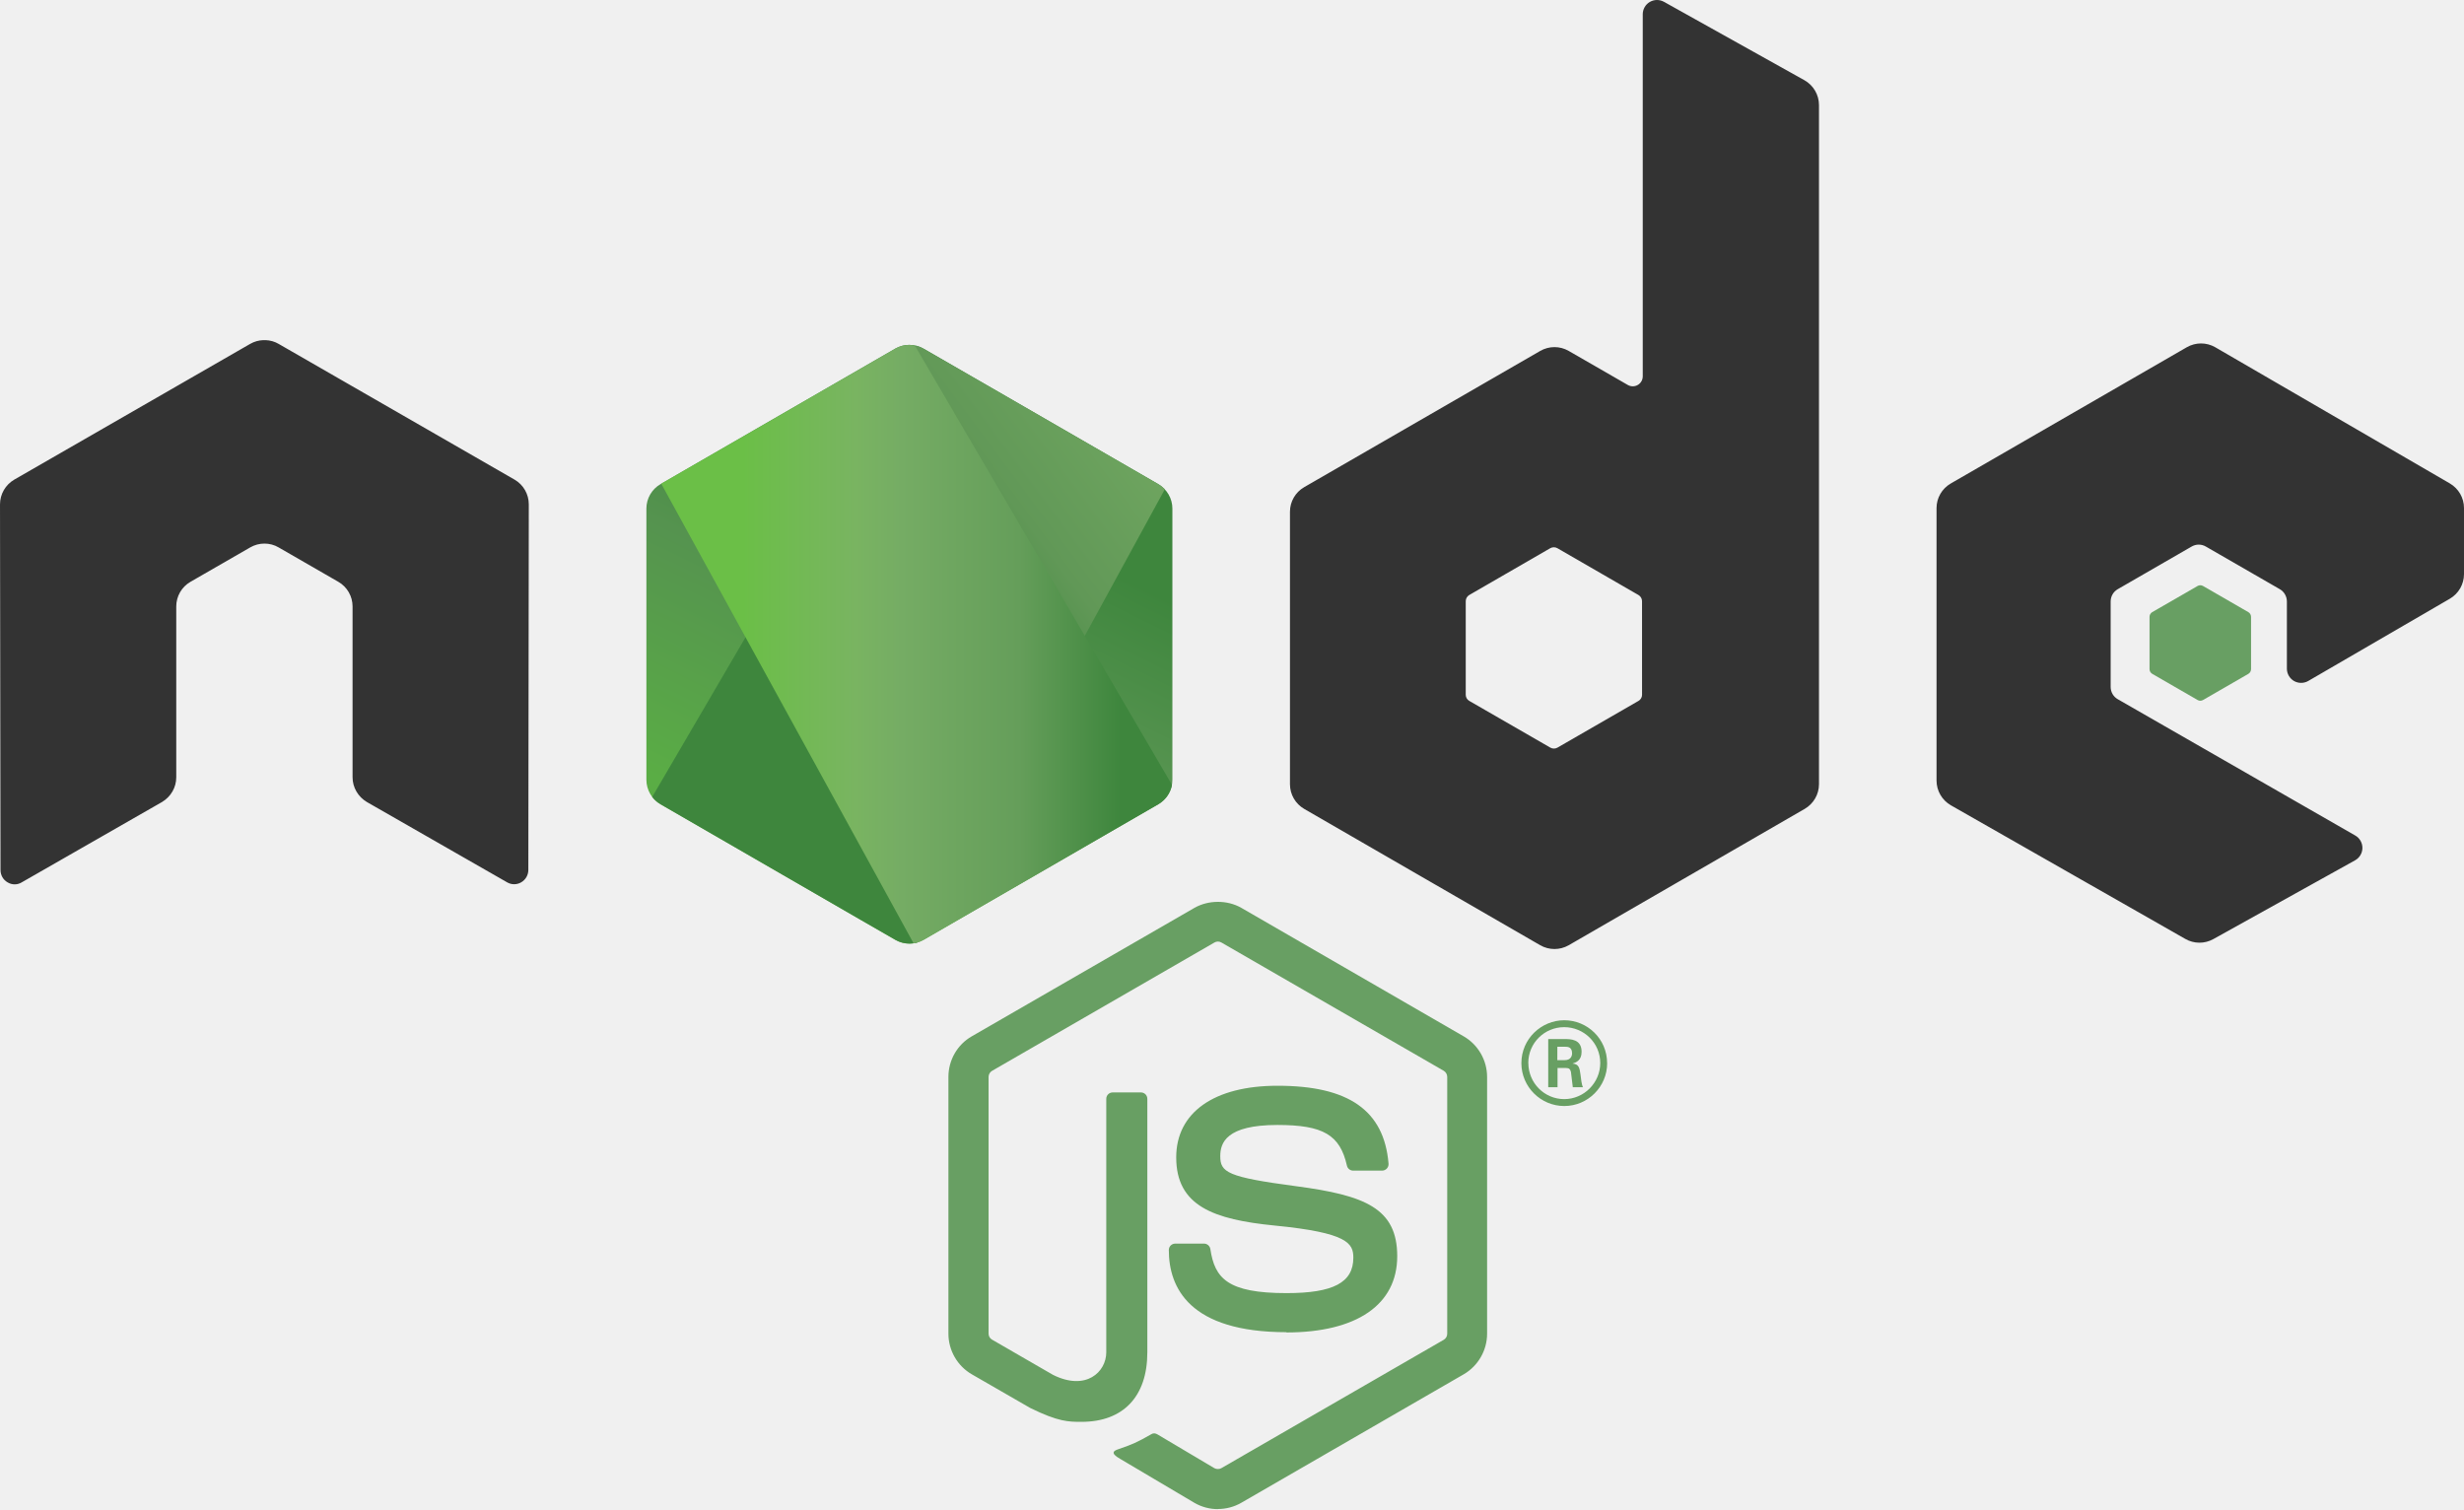
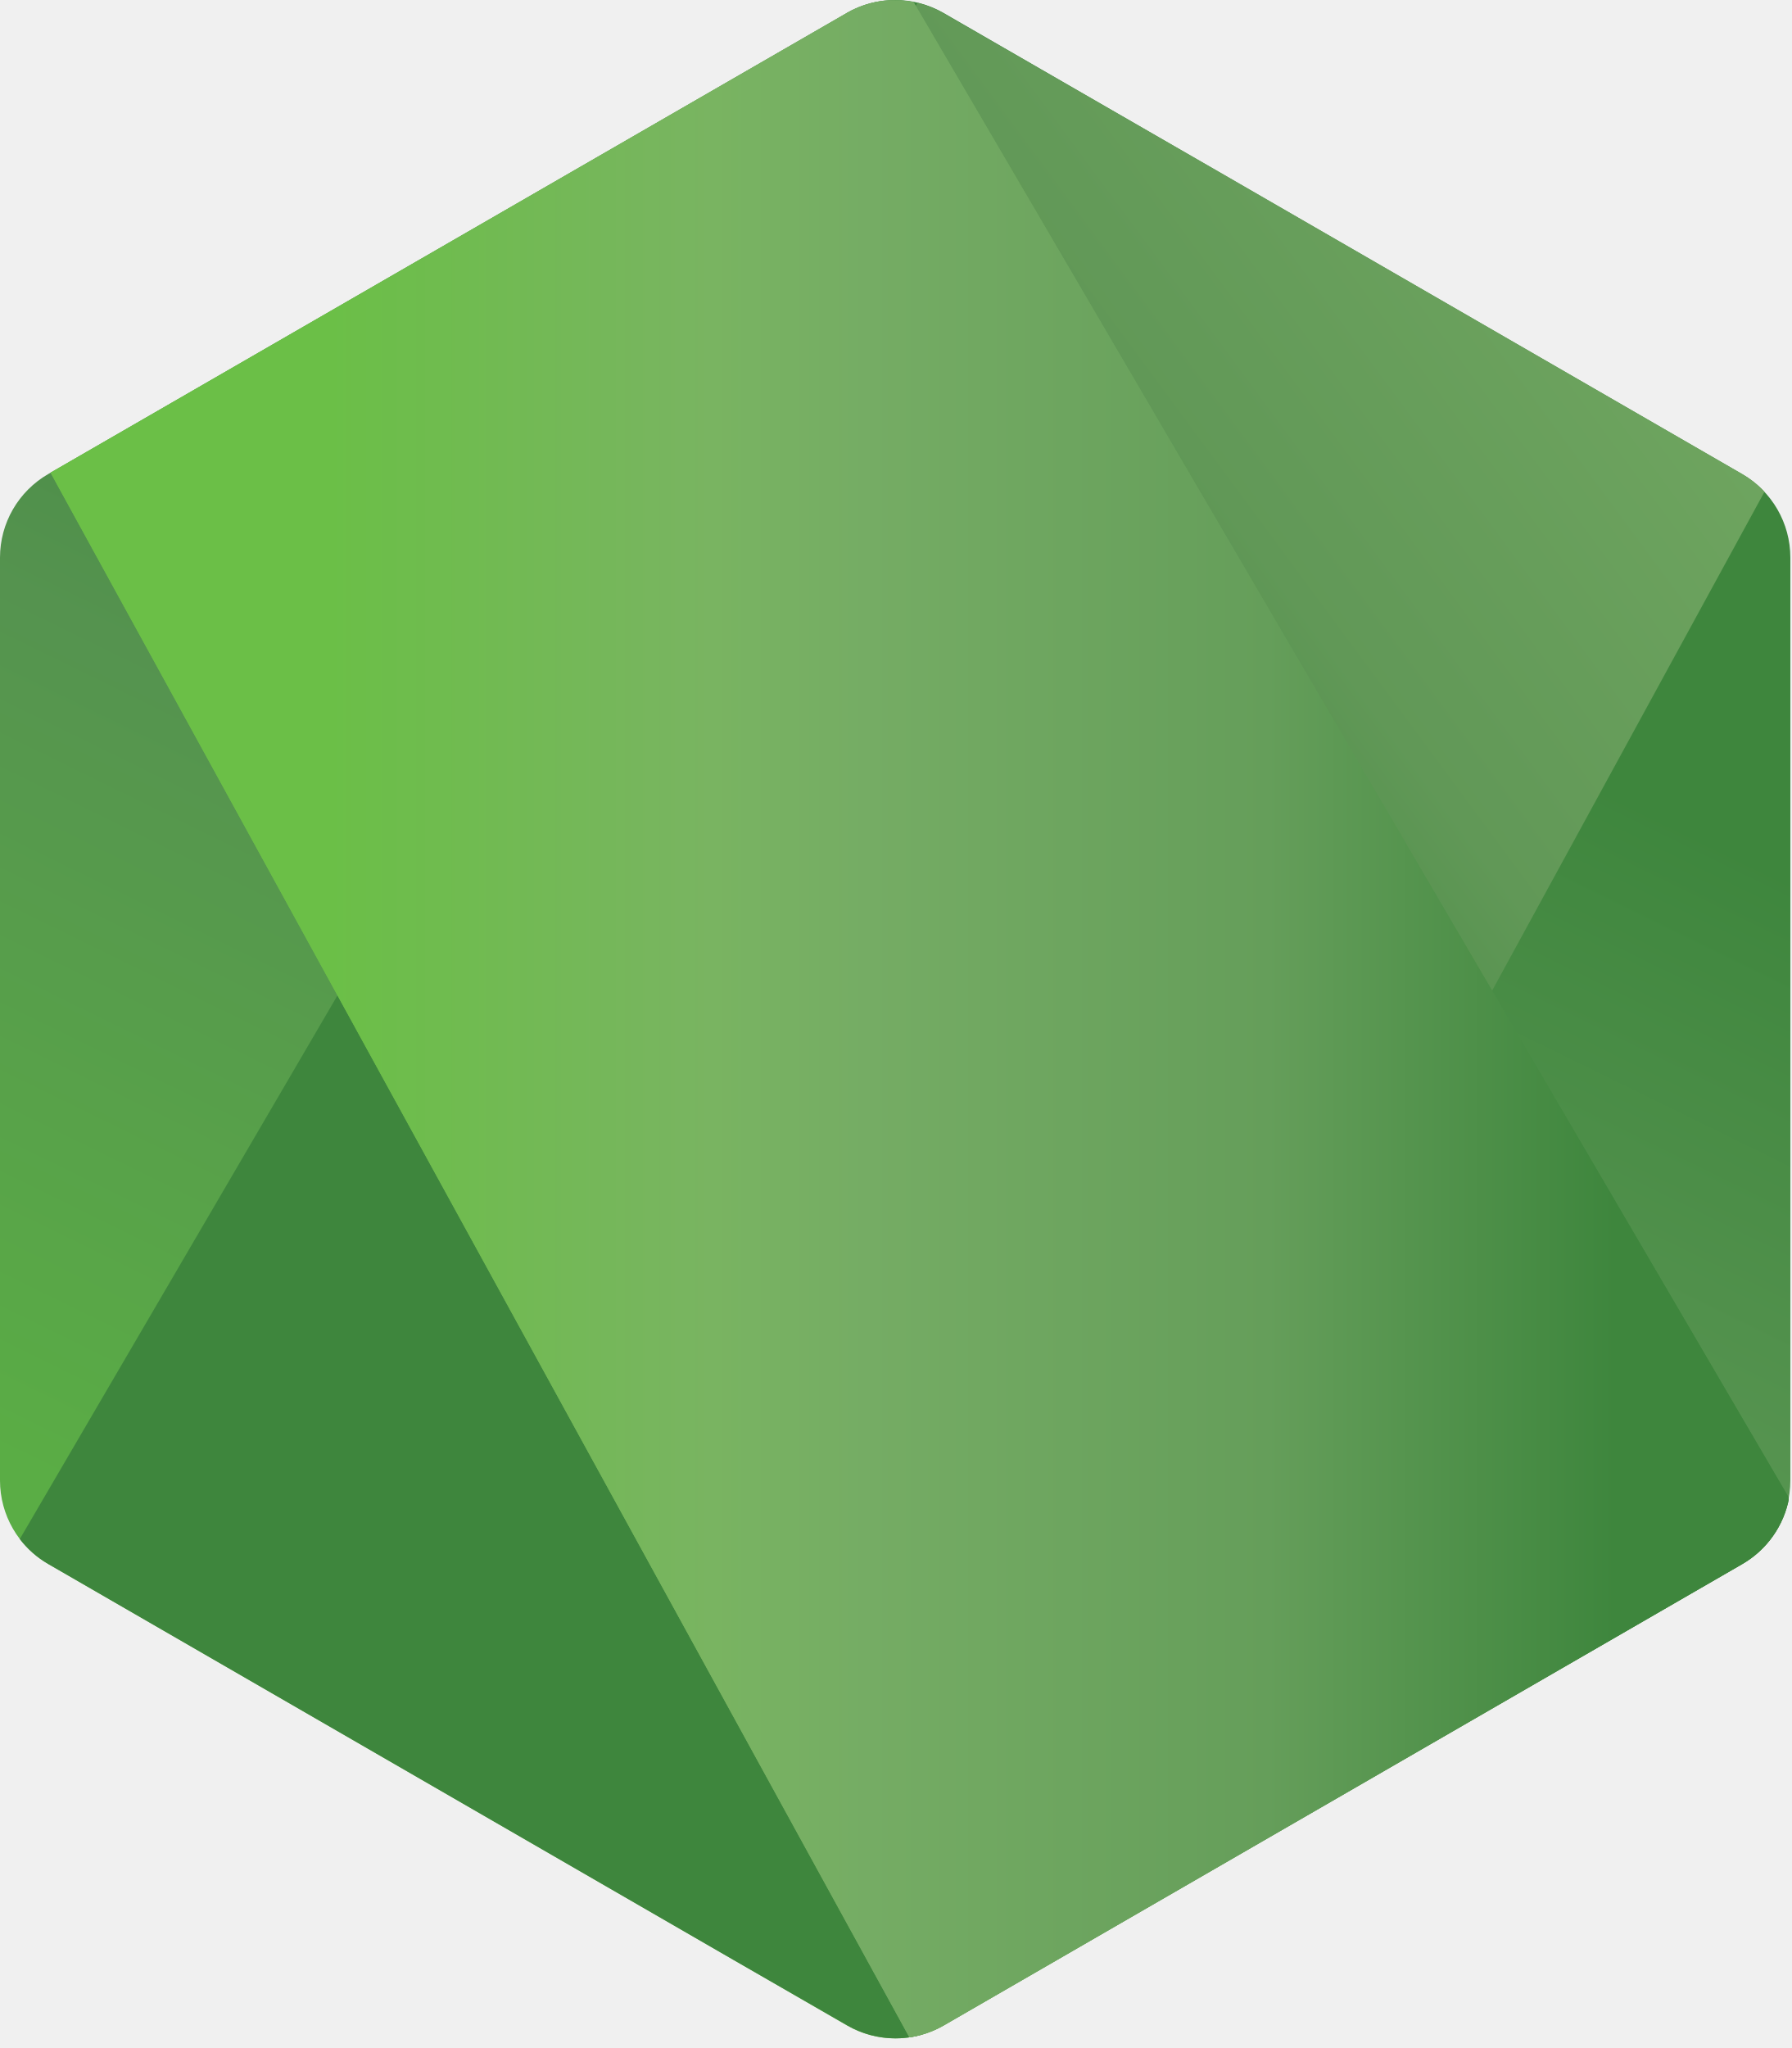
- <svg xmlns="http://www.w3.org/2000/svg" width="589.827" height="361.238" version="1.2" viewBox="0 0 442.37 270.929">
+ <svg xmlns="http://www.w3.org/2000/svg" width="126" height="144" viewBox="0 0 126 144" fill="none">
+   <mask id="mask0_415_72" style="mask-type:luminance" maskUnits="userSpaceOnUse" x="0" y="0" width="126" height="144">
+     <path d="M59.568 0.907L3.395 33.329C1.291 34.543 0 36.783 0 39.204V104.094C0 106.517 1.291 108.756 3.395 109.969L59.572 142.417C61.672 143.626 64.261 143.626 66.359 142.417L122.526 109.969C124.62 108.756 125.913 106.516 125.913 104.094V39.204C125.913 36.783 124.62 34.543 122.513 33.329L66.353 0.907C65.3 0.303 64.126 0 62.953 0C61.78 0 60.606 0.303 59.553 0.907" fill="white" />
+   </mask>
+   <g mask="url(#mask0_415_72)">
+     <path d="M182.679 27.824L24.392 -49.763L-56.768 115.802L101.515 193.393L182.679 27.824Z" fill="url(#paint0_linear_415_72)" />
+   </g>
+   <mask id="mask1_415_72" style="mask-type:luminance" maskUnits="userSpaceOnUse" x="1" y="0" width="124" height="144">
+     <path d="M1.392 108.214C1.929 108.912 2.601 109.516 3.392 109.969L51.578 137.802L59.605 142.416C60.805 143.109 62.173 143.402 63.517 143.302C63.965 143.266 64.413 143.182 64.85 143.058L124.095 34.578C123.642 34.085 123.111 33.672 122.517 33.325L85.736 12.085L66.293 0.899C65.741 0.579 65.142 0.352 64.533 0.192L1.392 108.214Z" fill="white" />
+   </mask>
+   <g mask="url(#mask1_415_72)">
+     <path d="M-67.046 50.772L44.721 202.042L192.534 92.834L80.76 -58.432L-67.046 50.772Z" fill="url(#paint1_linear_415_72)" />
+   </g>
+   <mask id="mask2_415_72" style="mask-type:luminance" maskUnits="userSpaceOnUse" x="3" y="0" width="123" height="144">
+     <path d="M62.282 0.037C61.34 0.13 60.418 0.424 59.569 0.906L3.556 33.236L63.956 143.249C64.796 143.129 65.622 142.849 66.369 142.417L122.542 109.969C124.275 108.964 125.462 107.262 125.822 105.334L64.249 0.148C63.796 0.058 63.342 0.012 62.876 0.012C62.689 0.012 62.502 0.021 62.316 0.038" fill="white" />
+   </mask>
+   <g mask="url(#mask2_415_72)">
+     <path d="M3.555 0.012V143.251H125.798V0.012H3.555Z" fill="url(#paint2_linear_415_72)" />
+   </g>
+   <mask id="mask3_415_72" style="mask-type:luminance" maskUnits="userSpaceOnUse" x="3" y="0" width="123" height="144">
+     <path d="M62.282 0.037C61.34 0.13 60.418 0.424 59.569 0.906L3.556 33.236L63.956 143.249C64.796 143.129 65.622 142.849 66.369 142.417L122.542 109.969C124.275 108.964 125.462 107.262 125.822 105.334L64.249 0.148C63.796 0.058 63.342 0.012 62.876 0.012C62.689 0.012 62.502 0.021 62.316 0.038" fill="white" />
+   </mask>
+   <g mask="url(#mask3_415_72)">
+     <path d="M3.555 0.012V143.251H125.798V0.012H3.555Z" fill="url(#paint3_linear_415_72)" />
+   </g>
  <defs>
-     <clipPath id="a">
-       <path d="M239.03 226.605l-42.13 24.317c-1.578.91-2.546 2.59-2.546 4.406v48.668c0 1.817.968 3.496 2.546 4.406l42.133 24.336c1.575.907 3.517.907 5.09 0l42.126-24.336c1.57-.91 2.54-2.59 2.54-4.406v-48.668c0-1.816-.97-3.496-2.55-4.406l-42.12-24.317c-.79-.453-1.67-.68-2.55-.68-.88 0-1.76.227-2.55.68" />
-     </clipPath>
-     <linearGradient id="b" x1="-.348" x2="1.251" gradientTransform="rotate(116.114 53.1 202.97) scale(86.48)" gradientUnits="userSpaceOnUse">
-       <stop offset=".3" stop-color="#3E863D" />
-       <stop offset=".5" stop-color="#55934F" />
-       <stop offset=".8" stop-color="#5AAD45" />
+     <linearGradient id="paint0_linear_415_72" x1="103.488" y1="-11.091" x2="22.334" y2="154.463" gradientUnits="userSpaceOnUse">
+       <stop offset="0.3" stop-color="#3E863D" />
+       <stop offset="0.5" stop-color="#55934F" />
+       <stop offset="0.8" stop-color="#5AAD45" />
    </linearGradient>
-     <clipPath id="c">
-       <path d="M195.398 307.086c.403.523.907.976 1.5 1.316l36.14 20.875 6.02 3.46c.9.52 1.926.74 2.934.665.336-.027.672-.09 1-.183l44.434-81.36c-.34-.37-.738-.68-1.184-.94l-27.586-15.93-14.582-8.39c-.414-.24-.863-.41-1.32-.53zm0 0" />
-     </clipPath>
-     <linearGradient id="d" x1="-.456" x2=".582" gradientTransform="rotate(-36.46 550.846 -214.337) scale(132.798)" gradientUnits="userSpaceOnUse">
-       <stop offset=".57" stop-color="#3E863D" />
-       <stop offset=".72" stop-color="#619857" />
+     <linearGradient id="paint1_linear_415_72" x1="-10.493" y1="127.274" x2="137.326" y2="18.053" gradientUnits="userSpaceOnUse">
+       <stop offset="0.57" stop-color="#3E863D" />
+       <stop offset="0.72" stop-color="#619857" />
      <stop offset="1" stop-color="#76AC64" />
    </linearGradient>
-     <clipPath id="e">
-       <path d="M241.066 225.953c-.707.07-1.398.29-2.035.652l-42.01 24.247 45.3 82.51c.63-.09 1.25-.3 1.81-.624l42.13-24.336c1.3-.754 2.19-2.03 2.46-3.476l-46.18-78.89c-.34-.067-.68-.102-1.03-.102-.14 0-.28.007-.42.02" />
-     </clipPath>
-     <linearGradient id="f" x1=".043" x2=".984" gradientTransform="translate(192.862 279.652) scale(97.417)" gradientUnits="userSpaceOnUse">
-       <stop offset=".16" stop-color="#6BBF47" />
-       <stop offset=".38" stop-color="#79B461" />
-       <stop offset=".47" stop-color="#75AC64" />
-       <stop offset=".7" stop-color="#659E5A" />
-       <stop offset=".9" stop-color="#3E863D" />
+     <linearGradient id="paint2_linear_415_72" x1="3.596" y1="71.636" x2="125.822" y2="71.636" gradientUnits="userSpaceOnUse">
+       <stop offset="0.16" stop-color="#6BBF47" />
+       <stop offset="0.38" stop-color="#79B461" />
+       <stop offset="0.47" stop-color="#75AC64" />
+       <stop offset="0.7" stop-color="#659E5A" />
+       <stop offset="0.9" stop-color="#3E863D" />
+     </linearGradient>
+     <linearGradient id="paint3_linear_415_72" x1="3.596" y1="71.636" x2="125.822" y2="71.636" gradientUnits="userSpaceOnUse">
+       <stop offset="0.16" stop-color="#6BBF47" />
+       <stop offset="0.38" stop-color="#79B461" />
+       <stop offset="0.47" stop-color="#75AC64" />
+       <stop offset="0.7" stop-color="#659E5A" />
+       <stop offset="0.9" stop-color="#3E863D" />
    </linearGradient>
  </defs>
-   <path fill="#689f63" d="M218.647 270.93c-1.46 0-2.91-.383-4.19-1.12l-13.337-7.896c-1.992-1.114-1.02-1.508-.363-1.735 2.656-.93 3.195-1.14 6.03-2.75.298-.17.688-.11.993.07l10.246 6.08c.37.2.895.2 1.238 0l39.95-23.06c.37-.21.61-.64.61-1.08v-46.1c0-.46-.24-.87-.618-1.1l-39.934-23.04c-.37-.22-.86-.22-1.23 0l-39.926 23.04c-.387.22-.633.65-.633 1.09v46.1c0 .44.24.86.62 1.07l10.94 6.32c5.94 2.97 9.57-.53 9.57-4.05v-45.5c0-.65.51-1.15 1.16-1.15h5.06c.63 0 1.15.5 1.15 1.15v45.52c0 7.92-4.32 12.47-11.83 12.47-2.31 0-4.13 0-9.21-2.5l-10.48-6.04c-2.59-1.5-4.19-4.3-4.19-7.29v-46.1c0-3 1.6-5.8 4.19-7.28l39.99-23.07c2.53-1.43 5.89-1.43 8.4 0l39.94 23.08c2.58 1.49 4.19 4.28 4.19 7.28v46.1c0 2.99-1.61 5.78-4.19 7.28l-39.94 23.07c-1.28.74-2.73 1.12-4.21 1.12" />
-   <path fill="#689f63" d="M230.987 239.164c-17.48 0-21.145-8.024-21.145-14.754 0-.64.516-1.15 1.157-1.15h5.16c.57 0 1.05.415 1.14.978.78 5.258 3.1 7.91 13.67 7.91 8.42 0 12-1.902 12-6.367 0-2.57-1.02-4.48-14.1-5.76-10.94-1.08-17.7-3.49-17.7-12.24 0-8.06 6.8-12.86 18.19-12.86 12.79 0 19.13 4.44 19.93 13.98.03.33-.09.65-.31.89-.22.23-.53.37-.85.37h-5.19c-.54 0-1.01-.38-1.12-.9-1.25-5.53-4.27-7.3-12.48-7.3-9.19 0-10.26 3.2-10.26 5.6 0 2.91 1.26 3.76 13.66 5.4 12.28 1.63 18.11 3.93 18.11 12.56 0 8.7-7.26 13.69-19.92 13.69m48.66-48.89h1.34c1.1 0 1.31-.77 1.31-1.22 0-1.18-.81-1.18-1.26-1.18h-1.38zm-1.63-3.78h2.97c1.02 0 3.02 0 3.02 2.28 0 1.59-1.02 1.92-1.63 2.12 1.19.08 1.27.86 1.43 1.96.08.69.21 1.88.45 2.28h-1.83c-.05-.4-.33-2.6-.33-2.72-.12-.49-.29-.73-.9-.73h-1.51v3.46h-1.67zm-3.57 4.3c0 3.58 2.89 6.48 6.44 6.48 3.58 0 6.47-2.96 6.47-6.48 0-3.59-2.93-6.44-6.48-6.44-3.5 0-6.44 2.81-6.44 6.43m14.16.03c0 4.24-3.47 7.7-7.7 7.7-4.2 0-7.7-3.42-7.7-7.7 0-4.36 3.58-7.7 7.7-7.7 4.15 0 7.69 3.35 7.69 7.7" />
-   <path fill="#333" fill-rule="evenodd" d="M94.936 90.55c0-1.84-.97-3.53-2.558-4.445l-42.356-24.37c-.715-.42-1.516-.64-2.328-.67h-.438c-.812.03-1.613.25-2.34.67L2.562 86.105C.984 87.025 0 88.715 0 90.555l.093 65.64c0 .91.47 1.76 1.27 2.21.78.48 1.76.48 2.54 0l25.18-14.42c1.59-.946 2.56-2.618 2.56-4.44V108.88c0-1.83.97-3.52 2.555-4.43l10.72-6.174c.796-.46 1.67-.688 2.56-.688.876 0 1.77.226 2.544.687l10.715 6.172c1.586.91 2.56 2.6 2.56 4.43v30.663c0 1.82.983 3.5 2.565 4.44l25.164 14.41c.79.47 1.773.47 2.56 0 .776-.45 1.268-1.3 1.268-2.21zm199.868 34.176c0 .457-.243.88-.64 1.106l-14.548 8.386c-.395.227-.883.227-1.277 0l-14.55-8.386c-.4-.227-.64-.65-.64-1.106V107.93c0-.458.24-.88.63-1.11l14.54-8.4c.4-.23.89-.23 1.29 0l14.55 8.4c.4.23.64.652.64 1.11zM298.734.324c-.794-.442-1.76-.43-2.544.027-.78.46-1.262 1.3-1.262 2.21v65c0 .64-.34 1.23-.894 1.55-.55.32-1.235.32-1.79 0L281.634 63c-1.58-.914-3.526-.914-5.112 0l-42.37 24.453c-1.583.91-2.56 2.6-2.56 4.42v48.92c0 1.83.977 3.51 2.56 4.43l42.37 24.47c1.582.91 3.53.91 5.117 0l42.37-24.48c1.58-.92 2.56-2.6 2.56-4.43V18.863c0-1.856-1.01-3.563-2.63-4.47zm141.093 107.164c1.574-.914 2.543-2.602 2.543-4.422V91.21c0-1.824-.97-3.507-2.547-4.425l-42.1-24.44c-1.59-.92-3.54-.92-5.13 0l-42.36 24.45c-1.59.92-2.56 2.6-2.56 4.43v48.9c0 1.84.99 3.54 2.58 4.45l42.09 23.99c1.55.89 3.45.9 5.02.03l25.46-14.15c.8-.45 1.31-1.3 1.31-2.22 0-.92-.49-1.78-1.29-2.23l-42.62-24.46c-.8-.45-1.29-1.3-1.29-2.21v-15.34c0-.916.48-1.76 1.28-2.216l13.26-7.65c.79-.46 1.76-.46 2.55 0l13.27 7.65c.79.45 1.28 1.3 1.28 2.21v12.06c0 .91.49 1.76 1.28 2.22.79.45 1.77.45 2.56-.01zm0 0" />
-   <path fill="#689f63" fill-rule="evenodd" d="M394.538 105.2c.3-.177.676-.177.98 0l8.13 4.69c.304.176.49.5.49.85v9.39c0 .35-.186.674-.49.85l-8.13 4.69c-.304.177-.68.177-.98 0l-8.125-4.69c-.31-.176-.5-.5-.5-.85v-9.39c0-.35.18-.674.49-.85zm0 0" />
-   <g clip-path="url(#a)" transform="translate(-78.306 -164.016)">
-     <path fill="url(#b)" d="M331.363 246.793l-118.715-58.19-60.87 124.174L270.49 370.97zm0 0" />
-   </g>
-   <g clip-path="url(#c)" transform="translate(-78.306 -164.016)">
-     <path fill="url(#d)" d="M144.07 264.004l83.825 113.453 110.86-81.906-83.83-113.45zm0 0" />
-   </g>
-   <g clip-path="url(#e)" transform="translate(-78.306 -164.016)">
-     <path fill="url(#f)" d="M197.02 225.934v107.43h91.683v-107.43zm0 0" />
-   </g>
</svg>
